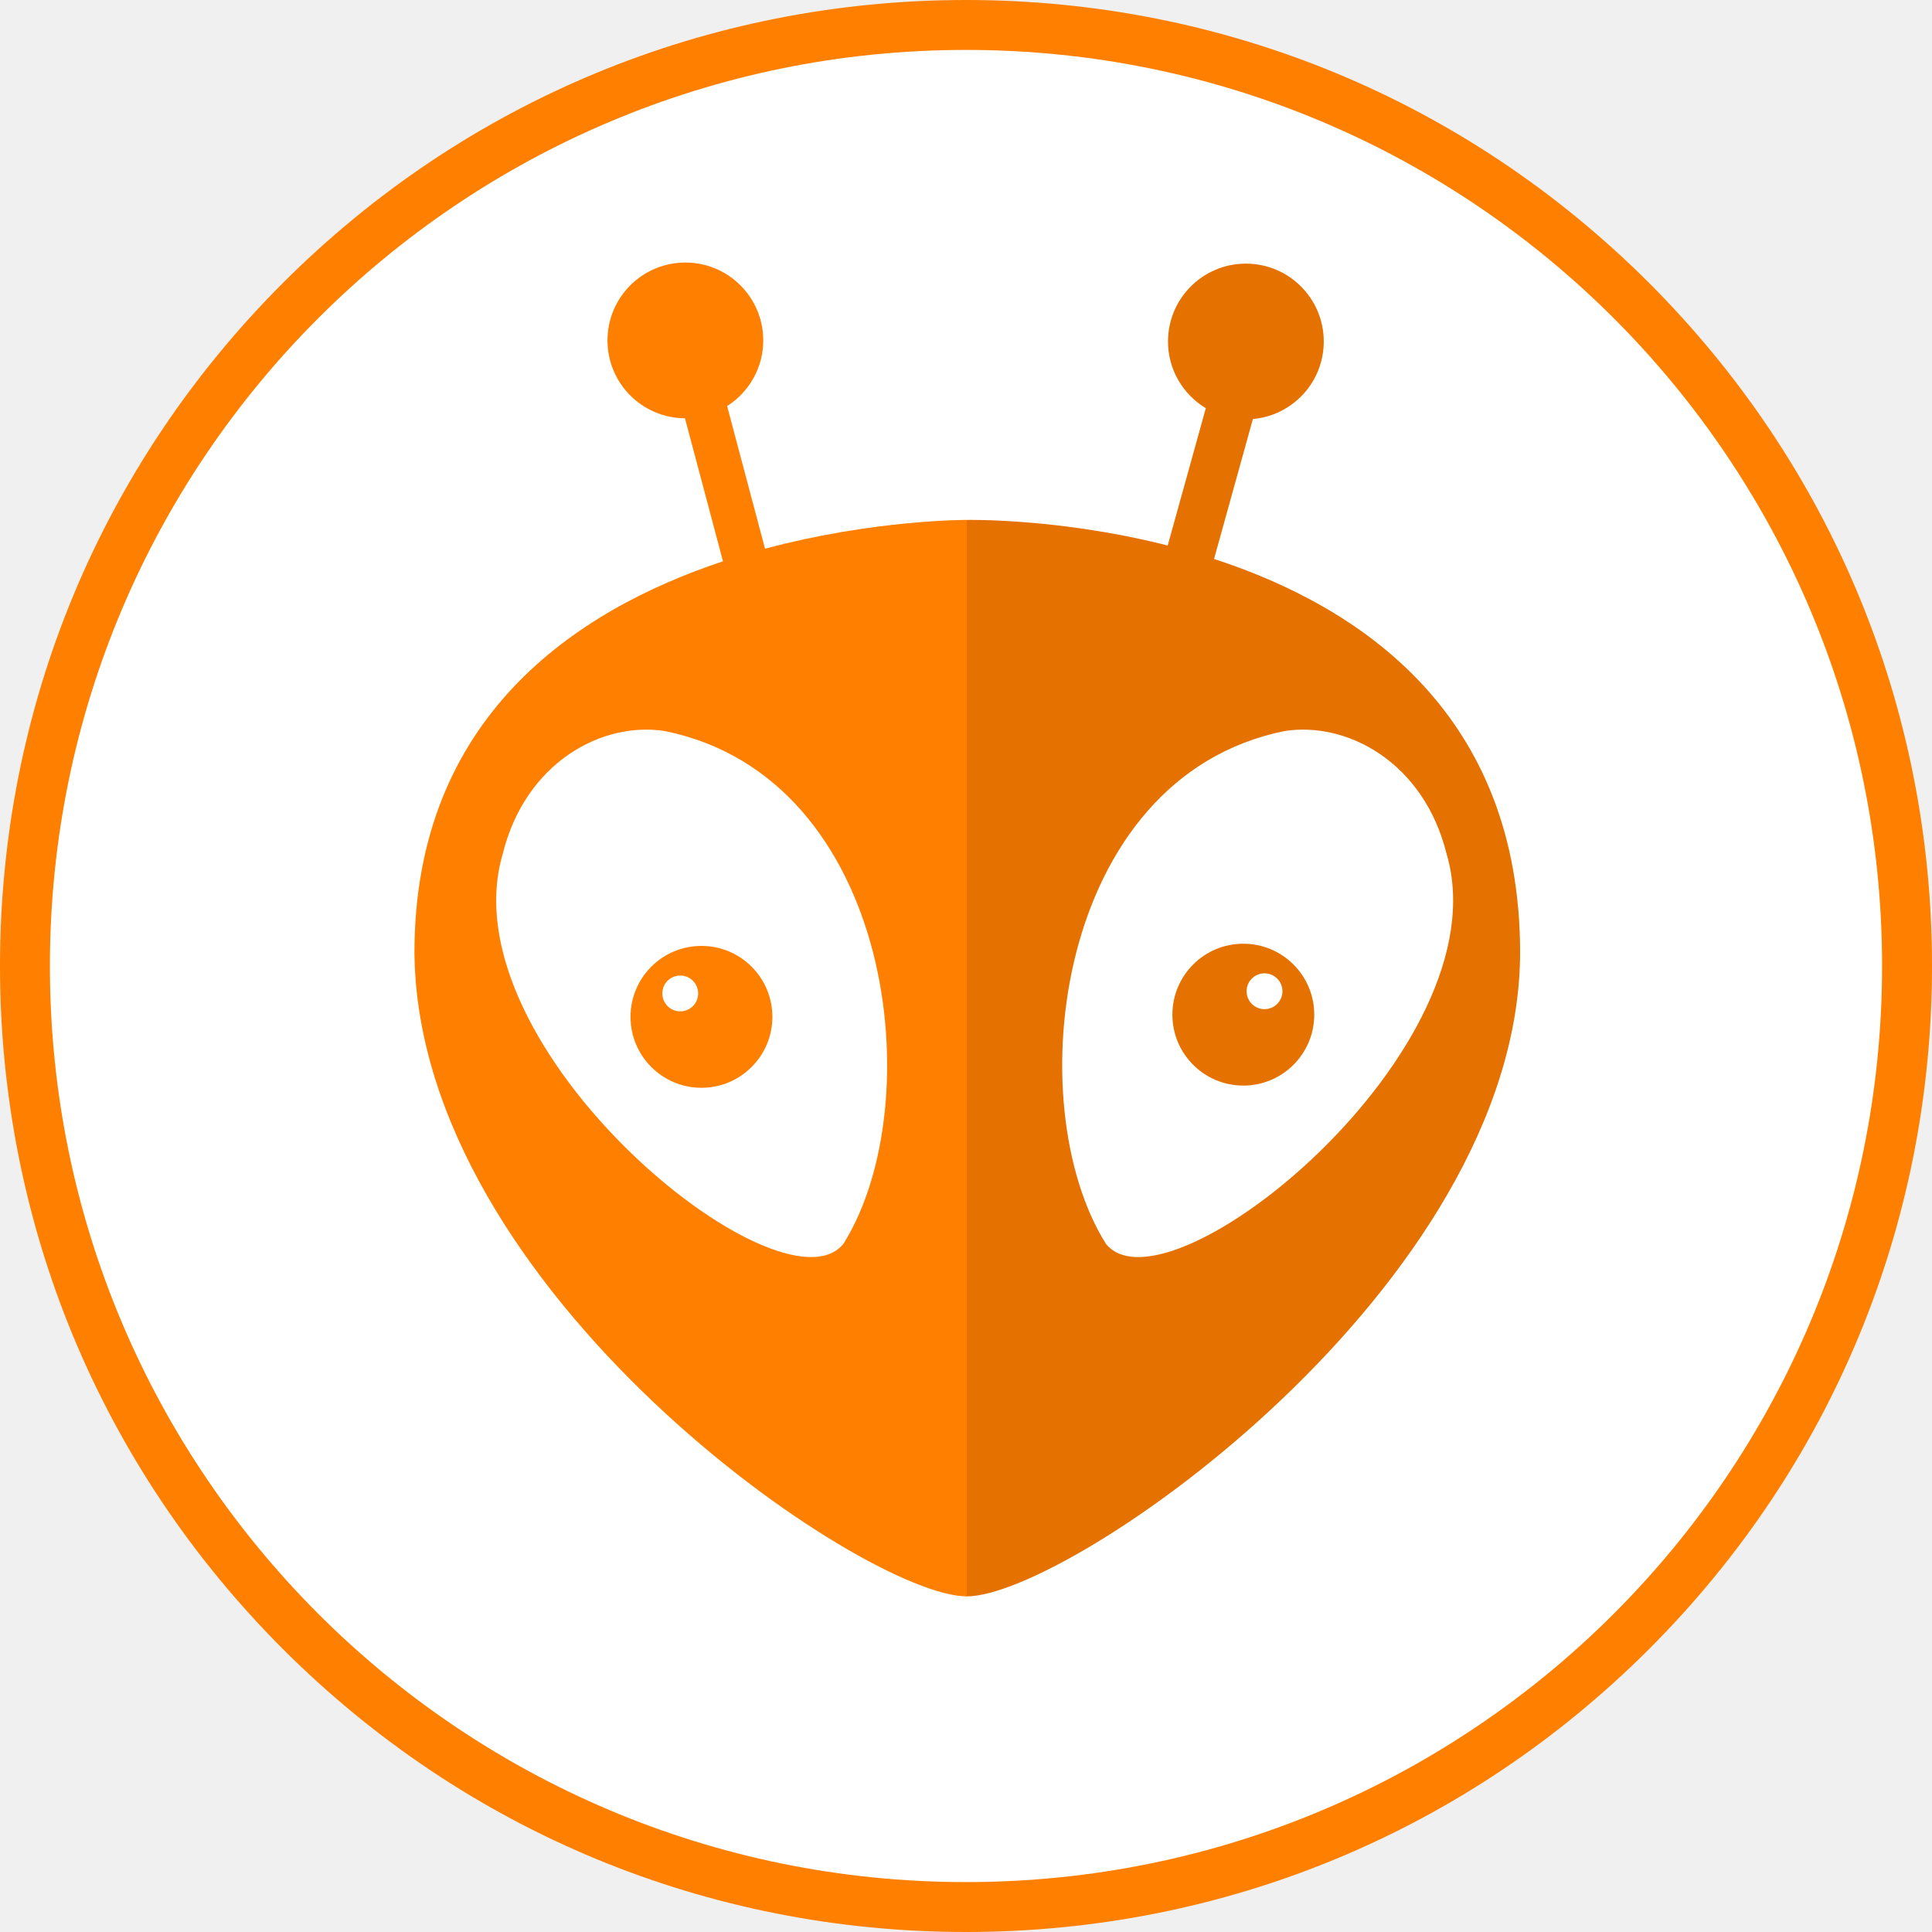
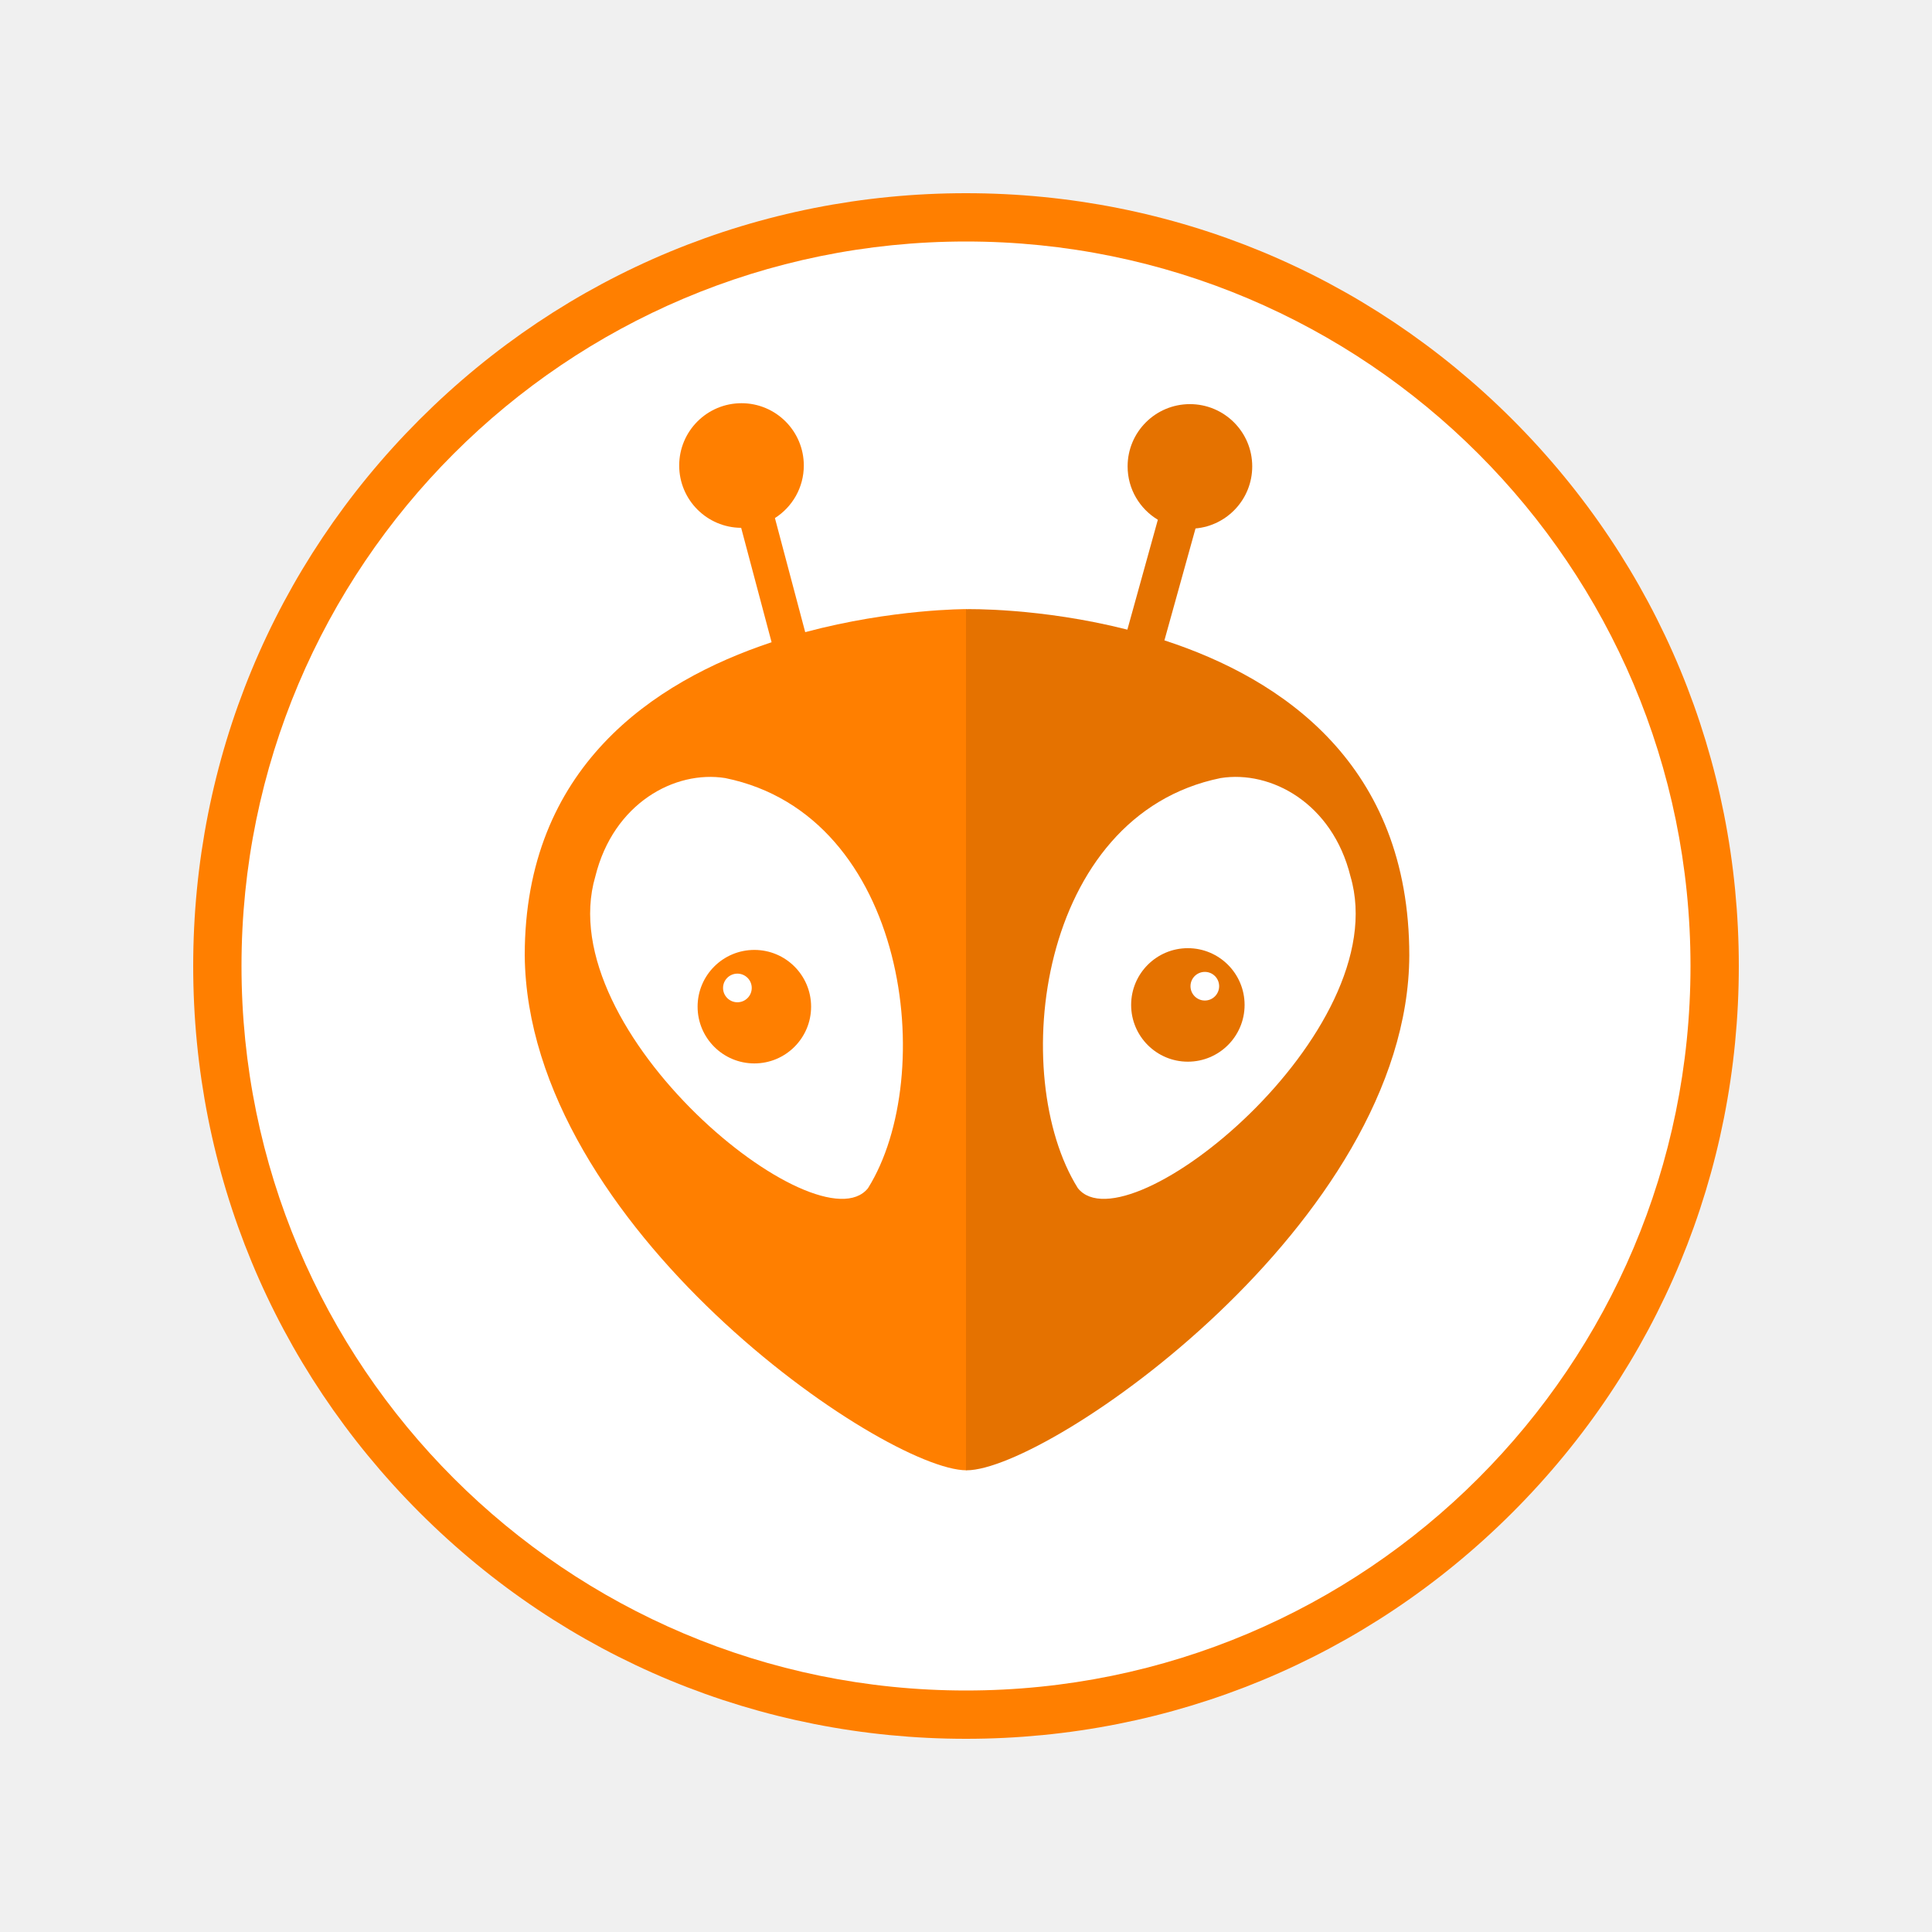
- <svg xmlns="http://www.w3.org/2000/svg" focusable="false" width="40" height="40" preserveAspectRatio="xMidYMid meet" viewBox="0 0 256 256">
-   <path d="M128 0C93.81 0 61.666 13.314 37.49 37.49 13.314 61.666 0 93.81 0 128c0 34.19 13.314 66.334 37.49 90.51C61.666 242.686 93.81 256 128 256c34.19 0 66.334-13.314 90.51-37.49C242.686 194.334 256 162.19 256 128c0-34.19-13.314-66.334-37.49-90.51C194.334 13.314 162.19 0 128 0" fill="#FF7F00" />
-   <path d="M249.386 128c0 67.04-54.347 121.386-121.386 121.386C60.96 249.386 6.613 195.04 6.613 128 6.613 60.96 60.96 6.614 128 6.614c67.04 0 121.386 54.346 121.386 121.386" fill="#FFF" />
-   <path d="M160.869 74.062l5.145-18.537c5.264-.47 9.392-4.886 9.392-10.273 0-5.7-4.62-10.32-10.32-10.32s-10.32 4.62-10.32 10.32c0 3.755 2.013 7.03 5.01 8.837l-5.05 18.195c-14.437-3.67-26.625-3.39-26.625-3.39l-2.258 1.01v140.872l2.258.753c13.614 0 73.177-41.133 73.323-85.27 0-31.624-21.023-45.825-40.555-52.197zM146.53 164.8c-11.617-18.557-6.706-61.751 23.643-67.925 8.32-1.333 18.509 4.134 21.51 16.279 7.582 25.766-37.015 61.845-45.153 51.646zm18.216-39.752a9.399 9.399 0 0 0-9.399 9.399 9.399 9.399 0 0 0 9.4 9.399 9.399 9.399 0 0 0 9.398-9.4 9.399 9.399 0 0 0-9.399-9.398zm2.81 8.672a2.374 2.374 0 1 1 0-4.749 2.374 2.374 0 0 1 0 4.749z" fill="#E57200" />
-   <path d="M101.371 72.709l-5.023-18.901c2.874-1.832 4.786-5.04 4.786-8.701 0-5.7-4.62-10.32-10.32-10.32-5.699 0-10.319 4.62-10.319 10.32 0 5.682 4.592 10.289 10.267 10.317L95.8 74.378c-19.609 6.51-40.885 20.742-40.885 51.88.436 45.01 59.572 85.267 73.186 85.267V68.892s-12.252-.062-26.729 3.817zm10.395 92.09c-8.138 10.2-52.735-25.88-45.154-51.645 3.002-12.145 13.19-17.612 21.511-16.28 30.35 6.175 35.26 49.369 23.643 67.926zm-18.82-39.46a9.399 9.399 0 0 0-9.399 9.398 9.399 9.399 0 0 0 9.4 9.4 9.399 9.399 0 0 0 9.398-9.4 9.399 9.399 0 0 0-9.399-9.399zm-2.81 8.671a2.374 2.374 0 1 1 0-4.748 2.374 2.374 0 0 1 0 4.748z" fill="#FF7F00" />
+ <svg xmlns="http://www.w3.org/2000/svg" width="40" height="40" viewBox="0 0 40 40" fill="none">
+   <path d="M20 4C15.726 4 11.708 5.664 8.686 8.686C5.664 11.708 4 15.726 4 20C4 24.274 5.664 28.292 8.686 31.314C11.708 34.336 15.726 36 20 36C24.274 36 28.292 34.336 31.314 31.314C34.336 28.292 36 24.274 36 20C36 15.726 34.336 11.708 31.314 8.686C28.292 5.664 24.274 4 20 4Z" fill="#FF7F00" />
+   <path d="M35 20C35 28.284 28.284 35 20 35C11.716 35 5 28.284 5 20C5 11.716 11.716 5 20 5C28.284 5 35 11.716 35 20Z" fill="white" />
+   <path d="M16.671 13.088L16.044 10.726C16.403 10.497 16.642 10.096 16.642 9.638C16.642 8.926 16.064 8.348 15.352 8.348C14.639 8.348 14.062 8.926 14.062 9.638C14.062 10.348 14.636 10.924 15.345 10.928L15.975 13.297C13.524 14.111 10.864 15.89 10.864 19.782C10.919 25.408 18.311 30.441 20.012 30.441V12.611C20.012 12.611 18.481 12.604 16.671 13.088ZM17.971 24.6C16.953 25.875 11.379 21.365 12.326 18.144C12.702 16.626 13.975 15.943 15.015 16.109C18.809 16.881 19.423 22.28 17.971 24.6ZM15.618 19.667C14.969 19.667 14.443 20.193 14.443 20.842C14.443 21.491 14.969 22.017 15.618 22.017C16.267 22.017 16.793 21.491 16.793 20.842C16.793 20.193 16.267 19.667 15.618 19.667ZM15.267 20.751C15.103 20.751 14.97 20.618 14.97 20.454C14.97 20.291 15.103 20.158 15.267 20.158C15.431 20.158 15.564 20.291 15.564 20.454C15.564 20.618 15.431 20.751 15.267 20.751Z" fill="#FF7F00" />
+   <path fill-rule="evenodd" clip-rule="evenodd" d="M23.419 20.806C23.419 20.157 23.945 19.631 24.593 19.631C25.242 19.631 25.768 20.157 25.768 20.806C25.768 21.455 25.242 21.981 24.593 21.981C23.945 21.981 23.419 21.455 23.419 20.806ZM24.648 20.418C24.648 20.582 24.781 20.715 24.945 20.715C25.108 20.715 25.241 20.582 25.241 20.418C25.241 20.254 25.108 20.122 24.945 20.122C24.781 20.122 24.648 20.254 24.648 20.418Z" fill="#E57200" />
+   <path fill-rule="evenodd" clip-rule="evenodd" d="M20 30.437L20.012 30.441C21.714 30.441 29.16 25.299 29.178 19.782C29.178 15.829 26.55 14.054 24.108 13.258L24.752 10.941C25.41 10.882 25.926 10.33 25.926 9.656C25.926 8.944 25.348 8.367 24.636 8.367C23.923 8.367 23.346 8.944 23.346 9.656C23.346 10.126 23.597 10.535 23.972 10.761L23.341 13.036C21.536 12.577 20.012 12.612 20.012 12.612L20 12.617V30.437ZM25.272 16.109C21.478 16.881 20.864 22.28 22.316 24.6C23.334 25.875 28.908 21.365 27.96 18.144C27.585 16.626 26.312 15.943 25.272 16.109Z" fill="#E57200" />
</svg>
